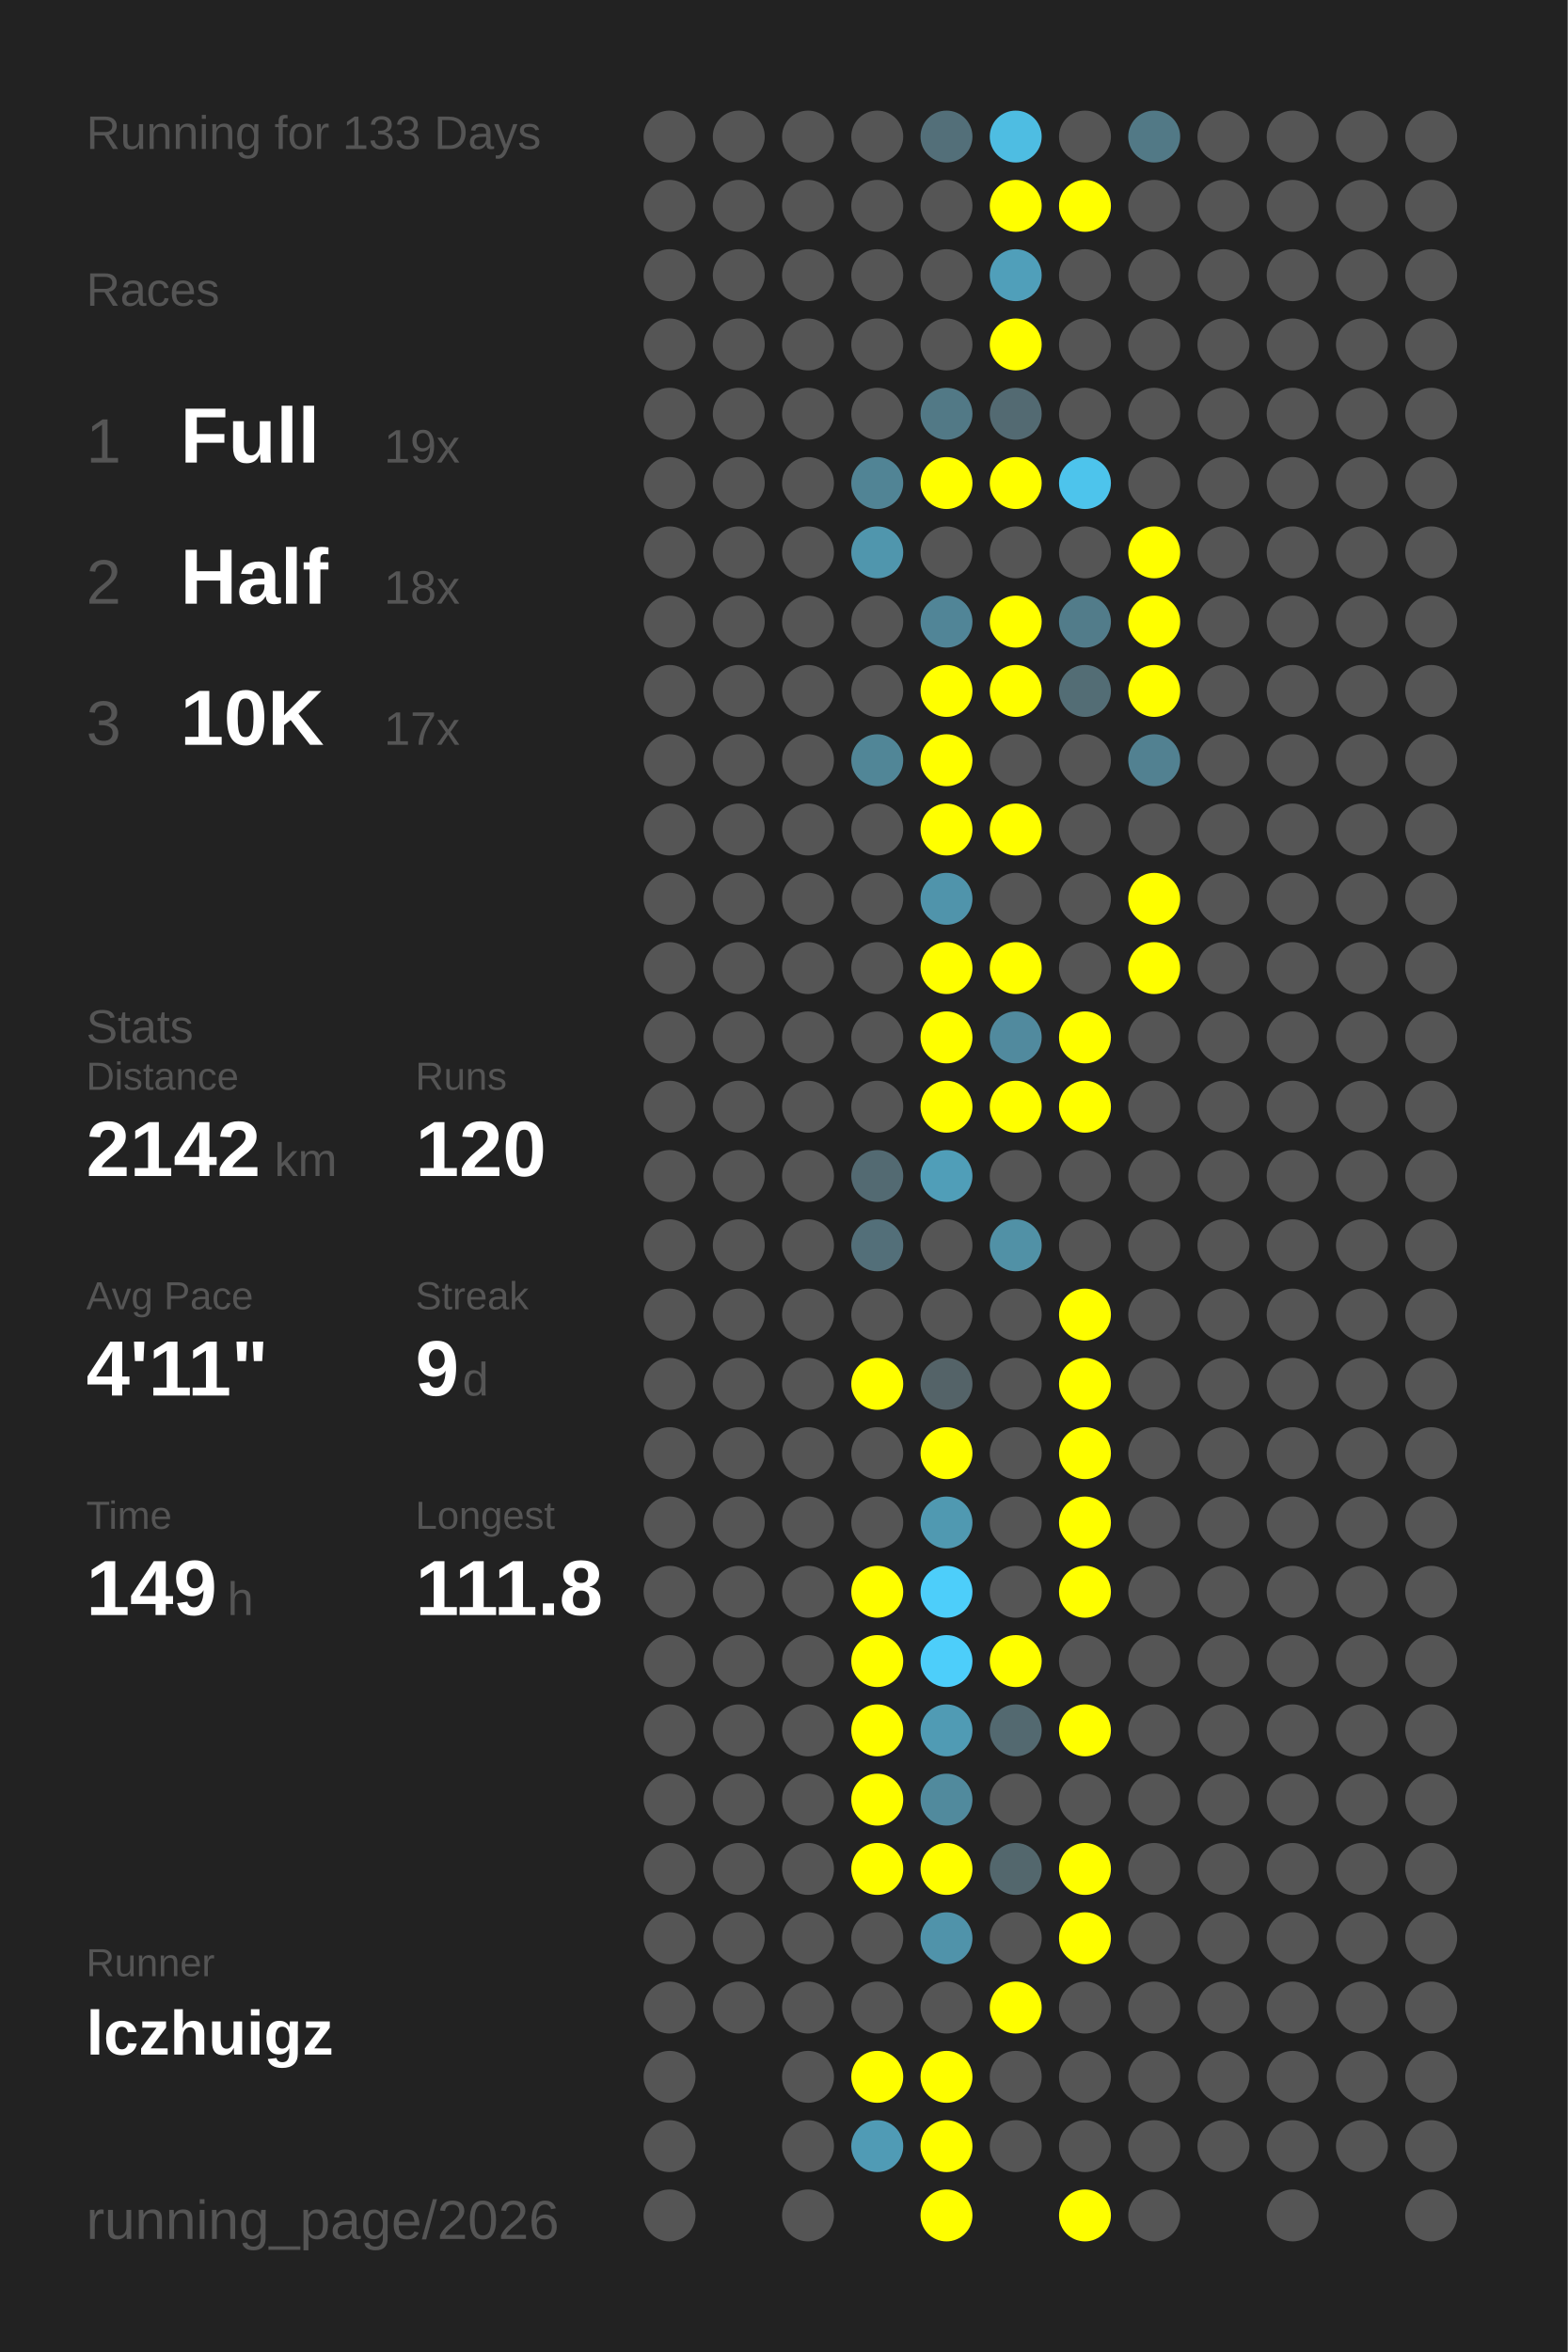
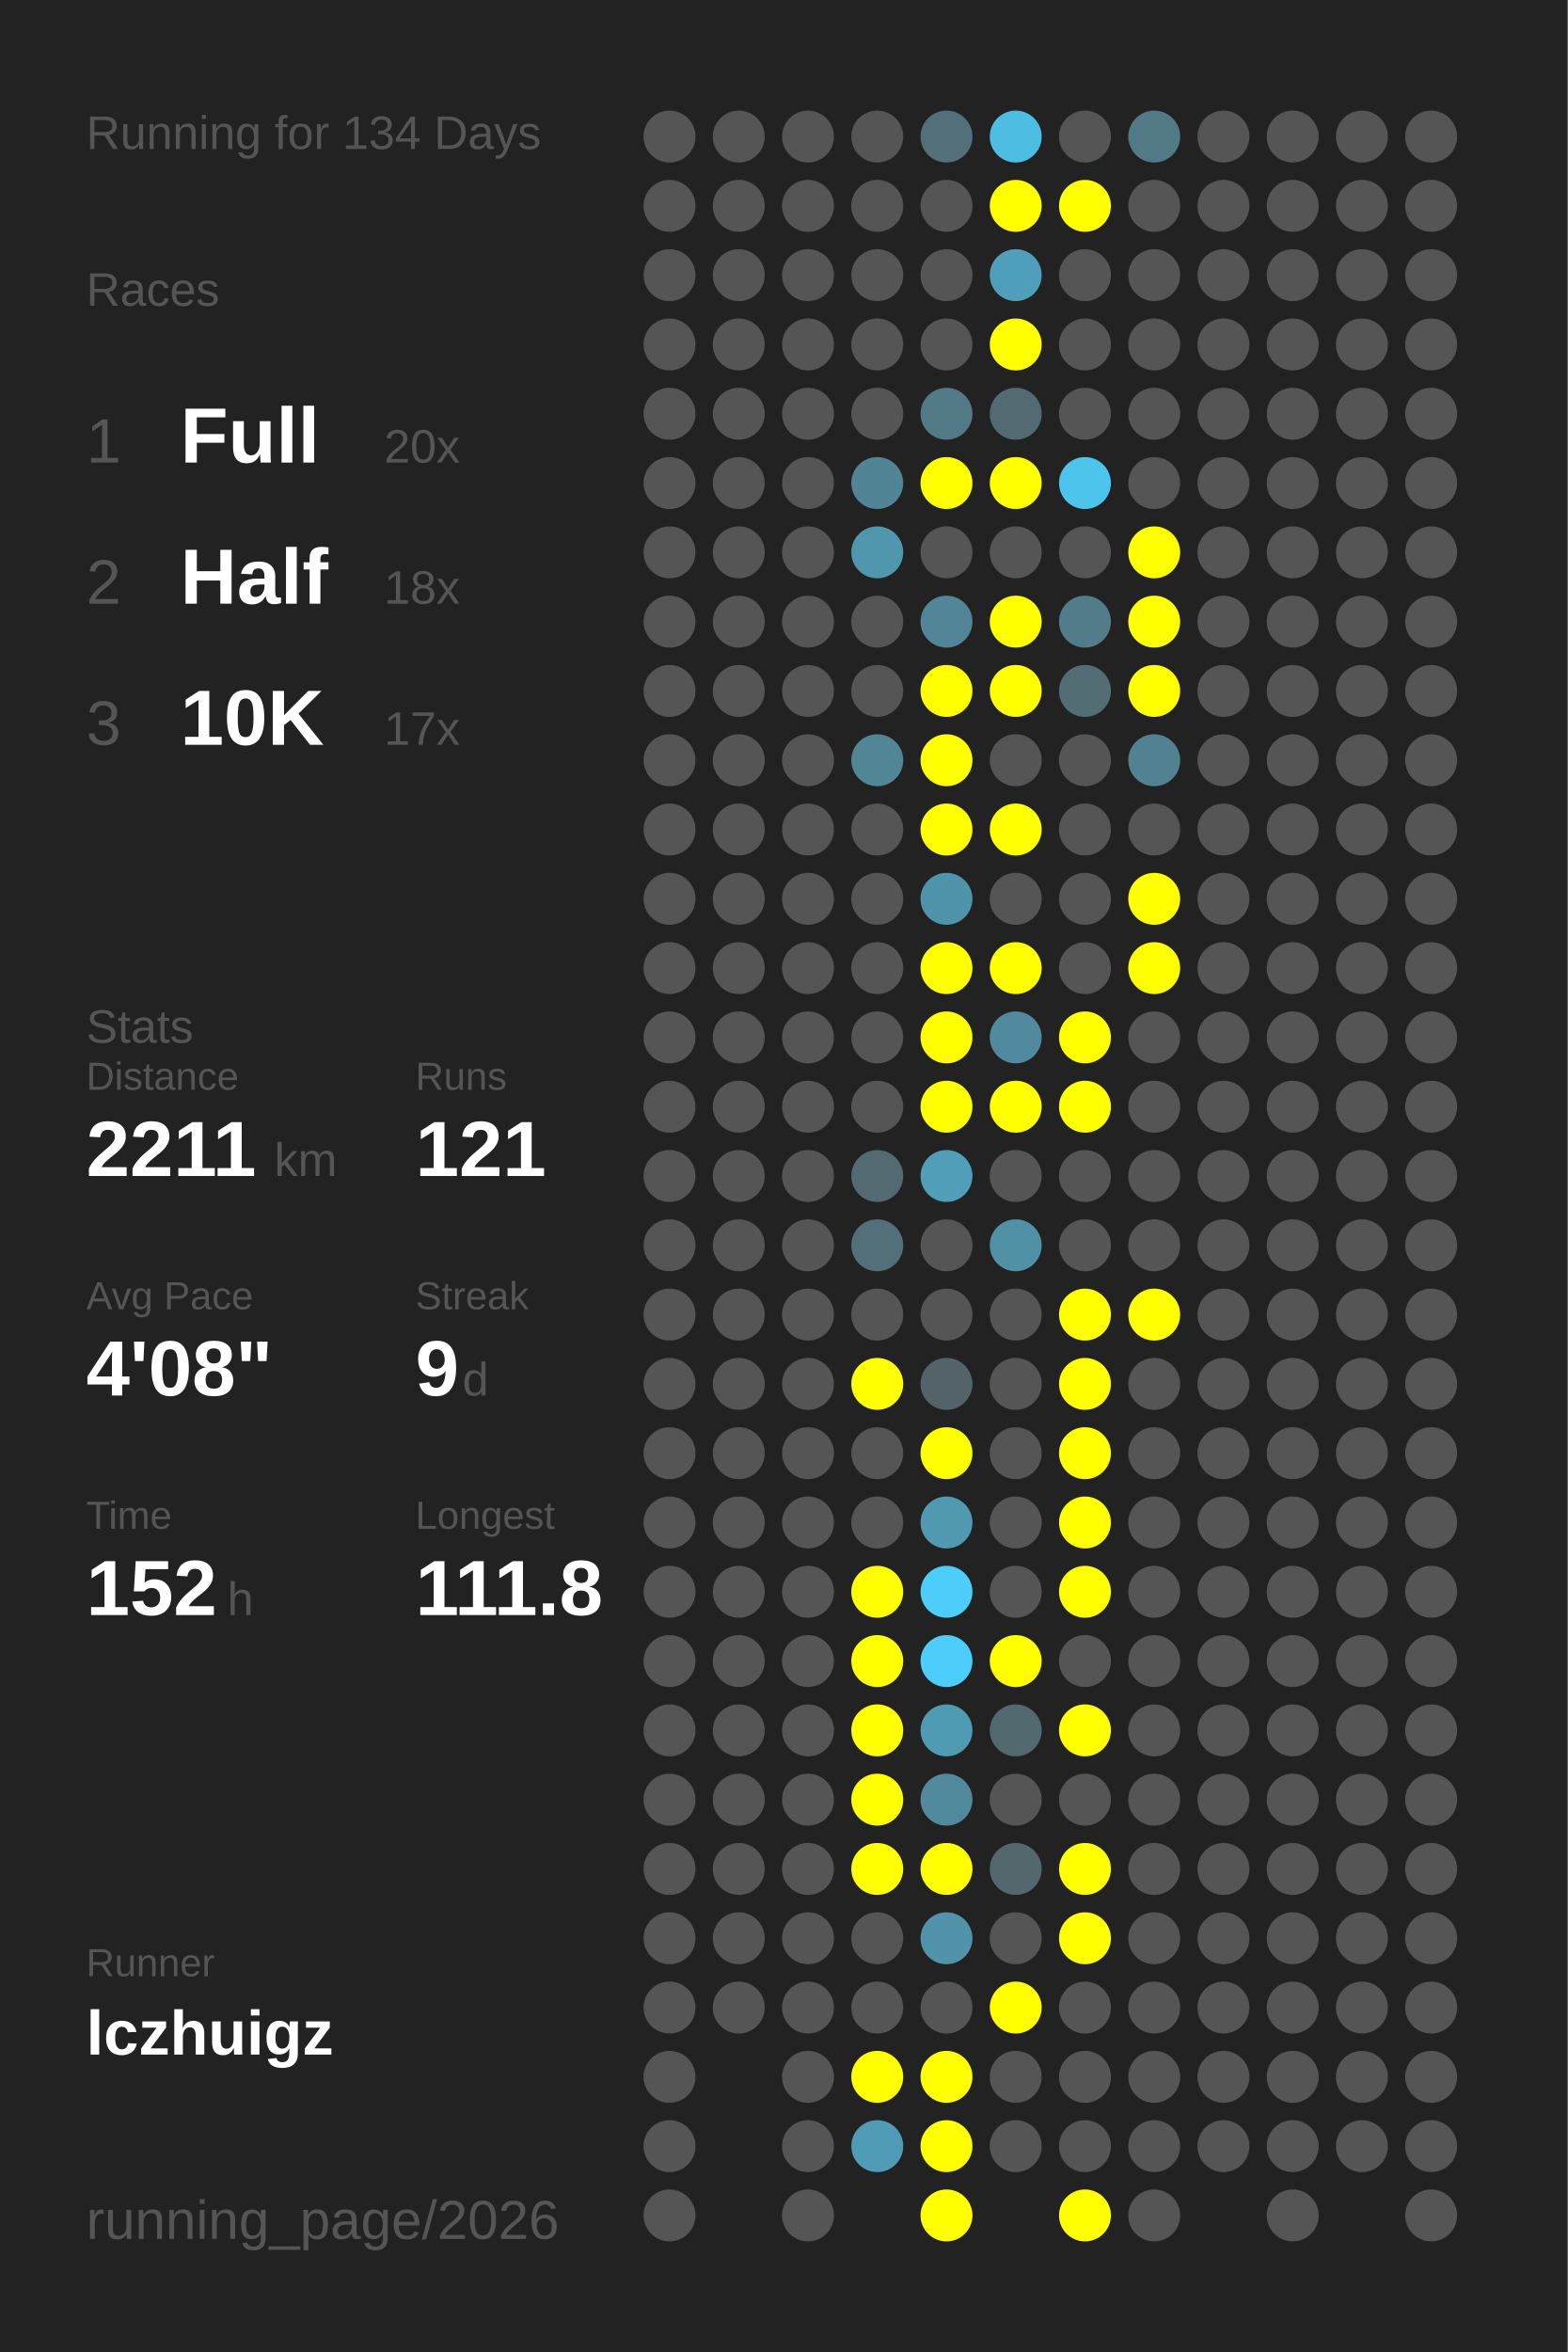
<svg xmlns="http://www.w3.org/2000/svg" baseProfile="full" height="300mm" version="1.1" viewBox="0,0,200,300" width="200mm">
  <defs />
  <rect fill="#222222" height="300" width="200" x="0" y="0" />
-   <text fill="#555555" style="font-size:6px; font-family:Arial;" x="11" y="19">Running for 133 Days</text>
+   <text fill="#555555" style="font-size:6px; font-family:Arial;" x="11" y="19">Running for 134 Days</text>
  <text fill="#555555" style="font-size:6px; font-family:Arial;" x="11" y="39">Races</text>
  <text fill="#555555" style="font-size:8px; font-family:Arial;" x="11" y="59">1</text>
  <text fill="#FFFFFF" style="font-size:10px; font-family:Arial; font-weight:bold;" x="23" y="59">Full</text>
-   <text fill="#555555" style="font-size:6px; font-family:Arial;" x="49" y="59">19x</text>
+   <text fill="#555555" style="font-size:6px; font-family:Arial;" x="49" y="59">20x</text>
  <text fill="#555555" style="font-size:8px; font-family:Arial;" x="11" y="77">2</text>
  <text fill="#FFFFFF" style="font-size:10px; font-family:Arial; font-weight:bold;" x="23" y="77">Half</text>
  <text fill="#555555" style="font-size:6px; font-family:Arial;" x="49" y="77">18x</text>
  <text fill="#555555" style="font-size:8px; font-family:Arial;" x="11" y="95">3</text>
  <text fill="#FFFFFF" style="font-size:10px; font-family:Arial; font-weight:bold;" x="23" y="95">10K</text>
  <text fill="#555555" style="font-size:6px; font-family:Arial;" x="49" y="95">17x</text>
  <text fill="#555555" style="font-size:6px; font-family:Arial;" x="11" y="133">Stats</text>
  <text fill="#555555" style="font-size:5px; font-family:Arial;" x="11" y="139">Distance</text>
-   <text fill="#FFFFFF" style="font-size:10px; font-family:Arial; font-weight:bold;" x="11" y="150">2142</text>
+   <text fill="#FFFFFF" style="font-size:10px; font-family:Arial; font-weight:bold;" x="11" y="150">2211</text>
  <text fill="#555555" style="font-size:6px; font-family:Arial;" x="35" y="150">km</text>
  <text fill="#555555" style="font-size:5px; font-family:Arial;" x="53" y="139">Runs</text>
-   <text fill="#FFFFFF" style="font-size:10px; font-family:Arial; font-weight:bold;" x="53" y="150">120</text>
+   <text fill="#FFFFFF" style="font-size:10px; font-family:Arial; font-weight:bold;" x="53" y="150">121</text>
  <text fill="#555555" style="font-size:5px; font-family:Arial;" x="11" y="167">Avg Pace</text>
-   <text fill="#FFFFFF" style="font-size:10px; font-family:Arial; font-weight:bold;" x="11" y="178">4'11"</text>
+   <text fill="#FFFFFF" style="font-size:10px; font-family:Arial; font-weight:bold;" x="11" y="178">4'08"</text>
  <text fill="#555555" style="font-size:5px; font-family:Arial;" x="53" y="167">Streak</text>
  <text fill="#FFFFFF" style="font-size:10px; font-family:Arial; font-weight:bold;" x="53" y="178">9</text>
  <text fill="#555555" style="font-size:6px; font-family:Arial;" x="59" y="178">d</text>
  <text fill="#555555" style="font-size:5px; font-family:Arial;" x="11" y="195">Time</text>
-   <text fill="#FFFFFF" style="font-size:10px; font-family:Arial; font-weight:bold;" x="11" y="206">149</text>
+   <text fill="#FFFFFF" style="font-size:10px; font-family:Arial; font-weight:bold;" x="11" y="206">152</text>
  <text fill="#555555" style="font-size:6px; font-family:Arial;" x="29" y="206">h</text>
  <text fill="#555555" style="font-size:5px; font-family:Arial;" x="53" y="195">Longest</text>
  <text fill="#FFFFFF" style="font-size:10px; font-family:Arial; font-weight:bold;" x="53" y="206">111.8</text>
  <text fill="#555555" style="font-size:5px; font-family:Arial;" x="11" y="252.065">Runner</text>
  <text fill="#FFFFFF" style="font-size:8px; font-family:Arial; font-weight:bold;" x="11" y="262.065">lczhuigz</text>
  <text fill="#555555" style="font-size:7px; font-family:Arial;" x="11" y="285.581">running_page/2026</text>
  <circle cx="85.417" cy="17.419" fill="#555555" r="3.312" />
  <circle cx="85.417" cy="26.258" fill="#555555" r="3.312" />
  <circle cx="85.417" cy="35.097" fill="#555555" r="3.312" />
  <circle cx="85.417" cy="43.935" fill="#555555" r="3.312" />
  <circle cx="85.417" cy="52.774" fill="#555555" r="3.312" />
  <circle cx="85.417" cy="61.613" fill="#555555" r="3.312" />
  <circle cx="85.417" cy="70.452" fill="#555555" r="3.312" />
  <circle cx="85.417" cy="79.29" fill="#555555" r="3.312" />
  <circle cx="85.417" cy="88.129" fill="#555555" r="3.312" />
  <circle cx="85.417" cy="96.968" fill="#555555" r="3.312" />
  <circle cx="85.417" cy="105.806" fill="#555555" r="3.312" />
  <circle cx="85.417" cy="114.645" fill="#555555" r="3.312" />
  <circle cx="85.417" cy="123.484" fill="#555555" r="3.312" />
  <circle cx="85.417" cy="132.323" fill="#555555" r="3.312" />
  <circle cx="85.417" cy="141.161" fill="#555555" r="3.312" />
  <circle cx="85.417" cy="150" fill="#555555" r="3.312" />
  <circle cx="85.417" cy="158.839" fill="#555555" r="3.312" />
  <circle cx="85.417" cy="167.677" fill="#555555" r="3.312" />
  <circle cx="85.417" cy="176.516" fill="#555555" r="3.312" />
  <circle cx="85.417" cy="185.355" fill="#555555" r="3.312" />
  <circle cx="85.417" cy="194.194" fill="#555555" r="3.312" />
  <circle cx="85.417" cy="203.032" fill="#555555" r="3.312" />
  <circle cx="85.417" cy="211.871" fill="#555555" r="3.312" />
  <circle cx="85.417" cy="220.71" fill="#555555" r="3.312" />
  <circle cx="85.417" cy="229.548" fill="#555555" r="3.312" />
  <circle cx="85.417" cy="238.387" fill="#555555" r="3.312" />
  <circle cx="85.417" cy="247.226" fill="#555555" r="3.312" />
  <circle cx="85.417" cy="256.065" fill="#555555" r="3.312" />
  <circle cx="85.417" cy="264.903" fill="#555555" r="3.312" />
  <circle cx="85.417" cy="273.742" fill="#555555" r="3.312" />
  <circle cx="85.417" cy="282.581" fill="#555555" r="3.312" />
  <circle cx="94.25" cy="17.419" fill="#555555" r="3.312" />
  <circle cx="94.25" cy="26.258" fill="#555555" r="3.312" />
  <circle cx="94.25" cy="35.097" fill="#555555" r="3.312" />
  <circle cx="94.25" cy="43.935" fill="#555555" r="3.312" />
  <circle cx="94.25" cy="52.774" fill="#555555" r="3.312" />
  <circle cx="94.25" cy="61.613" fill="#555555" r="3.312" />
  <circle cx="94.25" cy="70.452" fill="#555555" r="3.312" />
  <circle cx="94.25" cy="79.29" fill="#555555" r="3.312" />
  <circle cx="94.25" cy="88.129" fill="#555555" r="3.312" />
  <circle cx="94.25" cy="96.968" fill="#555555" r="3.312" />
  <circle cx="94.25" cy="105.806" fill="#555555" r="3.312" />
  <circle cx="94.25" cy="114.645" fill="#555555" r="3.312" />
  <circle cx="94.25" cy="123.484" fill="#555555" r="3.312" />
  <circle cx="94.25" cy="132.323" fill="#555555" r="3.312" />
  <circle cx="94.25" cy="141.161" fill="#555555" r="3.312" />
  <circle cx="94.25" cy="150" fill="#555555" r="3.312" />
  <circle cx="94.25" cy="158.839" fill="#555555" r="3.312" />
  <circle cx="94.25" cy="167.677" fill="#555555" r="3.312" />
  <circle cx="94.25" cy="176.516" fill="#555555" r="3.312" />
  <circle cx="94.25" cy="185.355" fill="#555555" r="3.312" />
  <circle cx="94.25" cy="194.194" fill="#555555" r="3.312" />
  <circle cx="94.25" cy="203.032" fill="#555555" r="3.312" />
  <circle cx="94.25" cy="211.871" fill="#555555" r="3.312" />
  <circle cx="94.25" cy="220.71" fill="#555555" r="3.312" />
  <circle cx="94.25" cy="229.548" fill="#555555" r="3.312" />
  <circle cx="94.25" cy="238.387" fill="#555555" r="3.312" />
  <circle cx="94.25" cy="247.226" fill="#555555" r="3.312" />
  <circle cx="94.25" cy="256.065" fill="#555555" r="3.312" />
  <circle cx="103.083" cy="17.419" fill="#555555" r="3.312" />
  <circle cx="103.083" cy="26.258" fill="#555555" r="3.312" />
  <circle cx="103.083" cy="35.097" fill="#555555" r="3.312" />
  <circle cx="103.083" cy="43.935" fill="#555555" r="3.312" />
  <circle cx="103.083" cy="52.774" fill="#555555" r="3.312" />
  <circle cx="103.083" cy="61.613" fill="#555555" r="3.312" />
  <circle cx="103.083" cy="70.452" fill="#555555" r="3.312" />
  <circle cx="103.083" cy="79.29" fill="#555555" r="3.312" />
  <circle cx="103.083" cy="88.129" fill="#555555" r="3.312" />
  <circle cx="103.083" cy="96.968" fill="#555555" r="3.312" />
  <circle cx="103.083" cy="105.806" fill="#555555" r="3.312" />
  <circle cx="103.083" cy="114.645" fill="#555555" r="3.312" />
  <circle cx="103.083" cy="123.484" fill="#555555" r="3.312" />
  <circle cx="103.083" cy="132.323" fill="#555555" r="3.312" />
  <circle cx="103.083" cy="141.161" fill="#555555" r="3.312" />
  <circle cx="103.083" cy="150" fill="#555555" r="3.312" />
  <circle cx="103.083" cy="158.839" fill="#555555" r="3.312" />
  <circle cx="103.083" cy="167.677" fill="#555555" r="3.312" />
  <circle cx="103.083" cy="176.516" fill="#555555" r="3.312" />
  <circle cx="103.083" cy="185.355" fill="#555555" r="3.312" />
  <circle cx="103.083" cy="194.194" fill="#555555" r="3.312" />
  <circle cx="103.083" cy="203.032" fill="#555555" r="3.312" />
  <circle cx="103.083" cy="211.871" fill="#555555" r="3.312" />
  <circle cx="103.083" cy="220.71" fill="#555555" r="3.312" />
  <circle cx="103.083" cy="229.548" fill="#555555" r="3.312" />
  <circle cx="103.083" cy="238.387" fill="#555555" r="3.312" />
  <circle cx="103.083" cy="247.226" fill="#555555" r="3.312" />
  <circle cx="103.083" cy="256.065" fill="#555555" r="3.312" />
  <circle cx="103.083" cy="264.903" fill="#555555" r="3.312" />
  <circle cx="103.083" cy="273.742" fill="#555555" r="3.312" />
  <circle cx="103.083" cy="282.581" fill="#555555" r="3.312" />
  <circle cx="111.917" cy="17.419" fill="#555555" r="3.312" />
  <circle cx="111.917" cy="26.258" fill="#555555" r="3.312" />
  <circle cx="111.917" cy="35.097" fill="#555555" r="3.312" />
  <circle cx="111.917" cy="43.935" fill="#555555" r="3.312" />
  <circle cx="111.917" cy="52.774" fill="#555555" r="3.312" />
  <circle cx="111.917" cy="61.613" fill="#518495" r="3.312" />
  <circle cx="111.917" cy="70.452" fill="#5096ad" r="3.312" />
  <circle cx="111.917" cy="79.29" fill="#555555" r="3.312" />
  <circle cx="111.917" cy="88.129" fill="#555555" r="3.312" />
  <circle cx="111.917" cy="96.968" fill="#518697" r="3.312" />
  <circle cx="111.917" cy="105.806" fill="#555555" r="3.312" />
  <circle cx="111.917" cy="114.645" fill="#555555" r="3.312" />
  <circle cx="111.917" cy="123.484" fill="#555555" r="3.312" />
  <circle cx="111.917" cy="132.323" fill="#555555" r="3.312" />
  <circle cx="111.917" cy="141.161" fill="#555555" r="3.312" />
  <circle cx="111.917" cy="150" fill="#536a72" r="3.312" />
  <circle cx="111.917" cy="158.839" fill="#536f79" r="3.312" />
  <circle cx="111.917" cy="167.677" fill="#555555" r="3.312" />
  <circle cx="111.917" cy="176.516" fill="#FFFF00" r="3.312" />
  <circle cx="111.917" cy="185.355" fill="#555555" r="3.312" />
  <circle cx="111.917" cy="194.194" fill="#555555" r="3.312" />
  <circle cx="111.917" cy="203.032" fill="#FFFF00" r="3.312" />
  <circle cx="111.917" cy="211.871" fill="#FFFF00" r="3.312" />
  <circle cx="111.917" cy="220.71" fill="#FFFF00" r="3.312" />
  <circle cx="111.917" cy="229.548" fill="#FFFF00" r="3.312" />
  <circle cx="111.917" cy="238.387" fill="#FFFF00" r="3.312" />
  <circle cx="111.917" cy="247.226" fill="#555555" r="3.312" />
  <circle cx="111.917" cy="256.065" fill="#555555" r="3.312" />
  <circle cx="111.917" cy="264.903" fill="#FFFF00" r="3.312" />
  <circle cx="111.917" cy="273.742" fill="#509bb5" r="3.312" />
  <circle cx="120.75" cy="17.419" fill="#536f79" r="3.312" />
  <circle cx="120.75" cy="26.258" fill="#555555" r="3.312" />
  <circle cx="120.75" cy="35.097" fill="#555555" r="3.312" />
  <circle cx="120.75" cy="43.935" fill="#555555" r="3.312" />
  <circle cx="120.75" cy="52.774" fill="#527986" r="3.312" />
  <circle cx="120.75" cy="61.613" fill="#FFFF00" r="3.312" />
  <circle cx="120.75" cy="70.452" fill="#555555" r="3.312" />
  <circle cx="120.75" cy="79.29" fill="#518597" r="3.312" />
  <circle cx="120.75" cy="88.129" fill="#FFFF00" r="3.312" />
  <circle cx="120.75" cy="96.968" fill="#FFFF00" r="3.312" />
  <circle cx="120.75" cy="105.806" fill="#FFFF00" r="3.312" />
  <circle cx="120.75" cy="114.645" fill="#5094ab" r="3.312" />
  <circle cx="120.75" cy="123.484" fill="#FFFF00" r="3.312" />
  <circle cx="120.75" cy="132.323" fill="#FFFF00" r="3.312" />
  <circle cx="120.75" cy="141.161" fill="#FFFF00" r="3.312" />
  <circle cx="120.75" cy="150" fill="#509eb8" r="3.312" />
  <circle cx="120.75" cy="158.839" fill="#555555" r="3.312" />
  <circle cx="120.75" cy="167.677" fill="#555555" r="3.312" />
  <circle cx="120.75" cy="176.516" fill="#546368" r="3.312" />
  <circle cx="120.75" cy="185.355" fill="#FFFF00" r="3.312" />
  <circle cx="120.75" cy="194.194" fill="#5099b1" r="3.312" />
  <circle cx="120.75" cy="203.032" fill="#4dcefa" r="3.312" />
  <circle cx="120.75" cy="211.871" fill="#4dcefa" r="3.312" />
  <circle cx="120.75" cy="220.71" fill="#509bb4" r="3.312" />
  <circle cx="120.75" cy="229.548" fill="#518a9d" r="3.312" />
  <circle cx="120.75" cy="238.387" fill="#FFFF00" r="3.312" />
  <circle cx="120.75" cy="247.226" fill="#5093aa" r="3.312" />
  <circle cx="120.75" cy="256.065" fill="#555555" r="3.312" />
  <circle cx="120.75" cy="264.903" fill="#FFFF00" r="3.312" />
  <circle cx="120.75" cy="273.742" fill="#FFFF00" r="3.312" />
  <circle cx="120.75" cy="282.581" fill="#FFFF00" r="3.312" />
  <circle cx="129.583" cy="17.419" fill="#4ebde2" r="3.312" />
  <circle cx="129.583" cy="26.258" fill="#FFFF00" r="3.312" />
  <circle cx="129.583" cy="35.097" fill="#509fba" r="3.312" />
  <circle cx="129.583" cy="43.935" fill="#FFFF00" r="3.312" />
  <circle cx="129.583" cy="52.774" fill="#536a72" r="3.312" />
  <circle cx="129.583" cy="61.613" fill="#FFFF00" r="3.312" />
  <circle cx="129.583" cy="70.452" fill="#555555" r="3.312" />
  <circle cx="129.583" cy="79.29" fill="#FFFF00" r="3.312" />
  <circle cx="129.583" cy="88.129" fill="#FFFF00" r="3.312" />
  <circle cx="129.583" cy="96.968" fill="#555555" r="3.312" />
  <circle cx="129.583" cy="105.806" fill="#FFFF00" r="3.312" />
  <circle cx="129.583" cy="114.645" fill="#555555" r="3.312" />
  <circle cx="129.583" cy="123.484" fill="#FFFF00" r="3.312" />
  <circle cx="129.583" cy="132.323" fill="#518a9e" r="3.312" />
  <circle cx="129.583" cy="141.161" fill="#FFFF00" r="3.312" />
  <circle cx="129.583" cy="150" fill="#555555" r="3.312" />
  <circle cx="129.583" cy="158.839" fill="#5191a6" r="3.312" />
  <circle cx="129.583" cy="167.677" fill="#555555" r="3.312" />
  <circle cx="129.583" cy="176.516" fill="#555555" r="3.312" />
  <circle cx="129.583" cy="185.355" fill="#555555" r="3.312" />
  <circle cx="129.583" cy="194.194" fill="#555555" r="3.312" />
  <circle cx="129.583" cy="203.032" fill="#555555" r="3.312" />
  <circle cx="129.583" cy="211.871" fill="#FFFF00" r="3.312" />
  <circle cx="129.583" cy="220.71" fill="#536970" r="3.312" />
  <circle cx="129.583" cy="229.548" fill="#555555" r="3.312" />
  <circle cx="129.583" cy="238.387" fill="#53676d" r="3.312" />
  <circle cx="129.583" cy="247.226" fill="#555555" r="3.312" />
  <circle cx="129.583" cy="256.065" fill="#FFFF00" r="3.312" />
  <circle cx="129.583" cy="264.903" fill="#555555" r="3.312" />
  <circle cx="129.583" cy="273.742" fill="#555555" r="3.312" />
  <circle cx="138.417" cy="17.419" fill="#555555" r="3.312" />
  <circle cx="138.417" cy="26.258" fill="#FFFF00" r="3.312" />
  <circle cx="138.417" cy="35.097" fill="#555555" r="3.312" />
  <circle cx="138.417" cy="43.935" fill="#555555" r="3.312" />
  <circle cx="138.417" cy="52.774" fill="#555555" r="3.312" />
  <circle cx="138.417" cy="61.613" fill="#4dc4ec" r="3.312" />
  <circle cx="138.417" cy="70.452" fill="#555555" r="3.312" />
  <circle cx="138.417" cy="79.29" fill="#527c8a" r="3.312" />
  <circle cx="138.417" cy="88.129" fill="#536d75" r="3.312" />
  <circle cx="138.417" cy="96.968" fill="#555555" r="3.312" />
  <circle cx="138.417" cy="105.806" fill="#555555" r="3.312" />
  <circle cx="138.417" cy="114.645" fill="#555555" r="3.312" />
  <circle cx="138.417" cy="123.484" fill="#555555" r="3.312" />
  <circle cx="138.417" cy="132.323" fill="#FFFF00" r="3.312" />
  <circle cx="138.417" cy="141.161" fill="#FFFF00" r="3.312" />
  <circle cx="138.417" cy="150" fill="#555555" r="3.312" />
  <circle cx="138.417" cy="158.839" fill="#555555" r="3.312" />
  <circle cx="138.417" cy="167.677" fill="#FFFF00" r="3.312" />
  <circle cx="138.417" cy="176.516" fill="#FFFF00" r="3.312" />
  <circle cx="138.417" cy="185.355" fill="#FFFF00" r="3.312" />
  <circle cx="138.417" cy="194.194" fill="#FFFF00" r="3.312" />
  <circle cx="138.417" cy="203.032" fill="#FFFF00" r="3.312" />
  <circle cx="138.417" cy="211.871" fill="#555555" r="3.312" />
  <circle cx="138.417" cy="220.71" fill="#FFFF00" r="3.312" />
  <circle cx="138.417" cy="229.548" fill="#555555" r="3.312" />
  <circle cx="138.417" cy="238.387" fill="#FFFF00" r="3.312" />
  <circle cx="138.417" cy="247.226" fill="#FFFF00" r="3.312" />
  <circle cx="138.417" cy="256.065" fill="#555555" r="3.312" />
  <circle cx="138.417" cy="264.903" fill="#555555" r="3.312" />
  <circle cx="138.417" cy="273.742" fill="#555555" r="3.312" />
  <circle cx="138.417" cy="282.581" fill="#FFFF00" r="3.312" />
  <circle cx="147.25" cy="17.419" fill="#527986" r="3.312" />
  <circle cx="147.25" cy="26.258" fill="#555555" r="3.312" />
  <circle cx="147.25" cy="35.097" fill="#555555" r="3.312" />
  <circle cx="147.25" cy="43.935" fill="#555555" r="3.312" />
  <circle cx="147.25" cy="52.774" fill="#555555" r="3.312" />
  <circle cx="147.25" cy="61.613" fill="#555555" r="3.312" />
  <circle cx="147.25" cy="70.452" fill="#FFFF00" r="3.312" />
  <circle cx="147.25" cy="79.29" fill="#FFFF00" r="3.312" />
  <circle cx="147.25" cy="88.129" fill="#FFFF00" r="3.312" />
  <circle cx="147.25" cy="96.968" fill="#528191" r="3.312" />
  <circle cx="147.25" cy="105.806" fill="#555555" r="3.312" />
  <circle cx="147.25" cy="114.645" fill="#FFFF00" r="3.312" />
  <circle cx="147.25" cy="123.484" fill="#FFFF00" r="3.312" />
  <circle cx="147.25" cy="132.323" fill="#555555" r="3.312" />
  <circle cx="147.25" cy="141.161" fill="#555555" r="3.312" />
  <circle cx="147.25" cy="150" fill="#555555" r="3.312" />
  <circle cx="147.25" cy="158.839" fill="#555555" r="3.312" />
-   <circle cx="147.25" cy="167.677" fill="#555555" r="3.312" />
+   <circle cx="147.25" cy="167.677" fill="#FFFF00" r="3.312" />
  <circle cx="147.25" cy="176.516" fill="#555555" r="3.312" />
  <circle cx="147.25" cy="185.355" fill="#555555" r="3.312" />
  <circle cx="147.25" cy="194.194" fill="#555555" r="3.312" />
  <circle cx="147.25" cy="203.032" fill="#555555" r="3.312" />
  <circle cx="147.25" cy="211.871" fill="#555555" r="3.312" />
  <circle cx="147.25" cy="220.71" fill="#555555" r="3.312" />
  <circle cx="147.25" cy="229.548" fill="#555555" r="3.312" />
  <circle cx="147.25" cy="238.387" fill="#555555" r="3.312" />
  <circle cx="147.25" cy="247.226" fill="#555555" r="3.312" />
  <circle cx="147.25" cy="256.065" fill="#555555" r="3.312" />
  <circle cx="147.25" cy="264.903" fill="#555555" r="3.312" />
  <circle cx="147.25" cy="273.742" fill="#555555" r="3.312" />
  <circle cx="147.25" cy="282.581" fill="#555555" r="3.312" />
  <circle cx="156.083" cy="17.419" fill="#555555" r="3.312" />
  <circle cx="156.083" cy="26.258" fill="#555555" r="3.312" />
  <circle cx="156.083" cy="35.097" fill="#555555" r="3.312" />
  <circle cx="156.083" cy="43.935" fill="#555555" r="3.312" />
  <circle cx="156.083" cy="52.774" fill="#555555" r="3.312" />
  <circle cx="156.083" cy="61.613" fill="#555555" r="3.312" />
  <circle cx="156.083" cy="70.452" fill="#555555" r="3.312" />
  <circle cx="156.083" cy="79.29" fill="#555555" r="3.312" />
  <circle cx="156.083" cy="88.129" fill="#555555" r="3.312" />
  <circle cx="156.083" cy="96.968" fill="#555555" r="3.312" />
  <circle cx="156.083" cy="105.806" fill="#555555" r="3.312" />
  <circle cx="156.083" cy="114.645" fill="#555555" r="3.312" />
  <circle cx="156.083" cy="123.484" fill="#555555" r="3.312" />
  <circle cx="156.083" cy="132.323" fill="#555555" r="3.312" />
  <circle cx="156.083" cy="141.161" fill="#555555" r="3.312" />
  <circle cx="156.083" cy="150" fill="#555555" r="3.312" />
  <circle cx="156.083" cy="158.839" fill="#555555" r="3.312" />
  <circle cx="156.083" cy="167.677" fill="#555555" r="3.312" />
  <circle cx="156.083" cy="176.516" fill="#555555" r="3.312" />
  <circle cx="156.083" cy="185.355" fill="#555555" r="3.312" />
  <circle cx="156.083" cy="194.194" fill="#555555" r="3.312" />
  <circle cx="156.083" cy="203.032" fill="#555555" r="3.312" />
  <circle cx="156.083" cy="211.871" fill="#555555" r="3.312" />
  <circle cx="156.083" cy="220.71" fill="#555555" r="3.312" />
  <circle cx="156.083" cy="229.548" fill="#555555" r="3.312" />
  <circle cx="156.083" cy="238.387" fill="#555555" r="3.312" />
  <circle cx="156.083" cy="247.226" fill="#555555" r="3.312" />
  <circle cx="156.083" cy="256.065" fill="#555555" r="3.312" />
  <circle cx="156.083" cy="264.903" fill="#555555" r="3.312" />
  <circle cx="156.083" cy="273.742" fill="#555555" r="3.312" />
  <circle cx="164.917" cy="17.419" fill="#555555" r="3.312" />
  <circle cx="164.917" cy="26.258" fill="#555555" r="3.312" />
  <circle cx="164.917" cy="35.097" fill="#555555" r="3.312" />
  <circle cx="164.917" cy="43.935" fill="#555555" r="3.312" />
  <circle cx="164.917" cy="52.774" fill="#555555" r="3.312" />
  <circle cx="164.917" cy="61.613" fill="#555555" r="3.312" />
  <circle cx="164.917" cy="70.452" fill="#555555" r="3.312" />
  <circle cx="164.917" cy="79.29" fill="#555555" r="3.312" />
  <circle cx="164.917" cy="88.129" fill="#555555" r="3.312" />
  <circle cx="164.917" cy="96.968" fill="#555555" r="3.312" />
  <circle cx="164.917" cy="105.806" fill="#555555" r="3.312" />
  <circle cx="164.917" cy="114.645" fill="#555555" r="3.312" />
  <circle cx="164.917" cy="123.484" fill="#555555" r="3.312" />
  <circle cx="164.917" cy="132.323" fill="#555555" r="3.312" />
  <circle cx="164.917" cy="141.161" fill="#555555" r="3.312" />
  <circle cx="164.917" cy="150" fill="#555555" r="3.312" />
  <circle cx="164.917" cy="158.839" fill="#555555" r="3.312" />
  <circle cx="164.917" cy="167.677" fill="#555555" r="3.312" />
  <circle cx="164.917" cy="176.516" fill="#555555" r="3.312" />
  <circle cx="164.917" cy="185.355" fill="#555555" r="3.312" />
  <circle cx="164.917" cy="194.194" fill="#555555" r="3.312" />
  <circle cx="164.917" cy="203.032" fill="#555555" r="3.312" />
  <circle cx="164.917" cy="211.871" fill="#555555" r="3.312" />
  <circle cx="164.917" cy="220.71" fill="#555555" r="3.312" />
  <circle cx="164.917" cy="229.548" fill="#555555" r="3.312" />
  <circle cx="164.917" cy="238.387" fill="#555555" r="3.312" />
  <circle cx="164.917" cy="247.226" fill="#555555" r="3.312" />
  <circle cx="164.917" cy="256.065" fill="#555555" r="3.312" />
  <circle cx="164.917" cy="264.903" fill="#555555" r="3.312" />
  <circle cx="164.917" cy="273.742" fill="#555555" r="3.312" />
  <circle cx="164.917" cy="282.581" fill="#555555" r="3.312" />
  <circle cx="173.75" cy="17.419" fill="#555555" r="3.312" />
  <circle cx="173.75" cy="26.258" fill="#555555" r="3.312" />
  <circle cx="173.75" cy="35.097" fill="#555555" r="3.312" />
  <circle cx="173.75" cy="43.935" fill="#555555" r="3.312" />
  <circle cx="173.75" cy="52.774" fill="#555555" r="3.312" />
  <circle cx="173.75" cy="61.613" fill="#555555" r="3.312" />
  <circle cx="173.75" cy="70.452" fill="#555555" r="3.312" />
  <circle cx="173.75" cy="79.29" fill="#555555" r="3.312" />
  <circle cx="173.75" cy="88.129" fill="#555555" r="3.312" />
  <circle cx="173.75" cy="96.968" fill="#555555" r="3.312" />
  <circle cx="173.75" cy="105.806" fill="#555555" r="3.312" />
  <circle cx="173.75" cy="114.645" fill="#555555" r="3.312" />
  <circle cx="173.75" cy="123.484" fill="#555555" r="3.312" />
  <circle cx="173.75" cy="132.323" fill="#555555" r="3.312" />
  <circle cx="173.75" cy="141.161" fill="#555555" r="3.312" />
  <circle cx="173.75" cy="150" fill="#555555" r="3.312" />
  <circle cx="173.75" cy="158.839" fill="#555555" r="3.312" />
  <circle cx="173.75" cy="167.677" fill="#555555" r="3.312" />
  <circle cx="173.75" cy="176.516" fill="#555555" r="3.312" />
  <circle cx="173.75" cy="185.355" fill="#555555" r="3.312" />
  <circle cx="173.75" cy="194.194" fill="#555555" r="3.312" />
  <circle cx="173.75" cy="203.032" fill="#555555" r="3.312" />
  <circle cx="173.75" cy="211.871" fill="#555555" r="3.312" />
  <circle cx="173.75" cy="220.71" fill="#555555" r="3.312" />
  <circle cx="173.75" cy="229.548" fill="#555555" r="3.312" />
  <circle cx="173.75" cy="238.387" fill="#555555" r="3.312" />
  <circle cx="173.75" cy="247.226" fill="#555555" r="3.312" />
  <circle cx="173.75" cy="256.065" fill="#555555" r="3.312" />
  <circle cx="173.75" cy="264.903" fill="#555555" r="3.312" />
  <circle cx="173.75" cy="273.742" fill="#555555" r="3.312" />
  <circle cx="182.583" cy="17.419" fill="#555555" r="3.312" />
  <circle cx="182.583" cy="26.258" fill="#555555" r="3.312" />
  <circle cx="182.583" cy="35.097" fill="#555555" r="3.312" />
  <circle cx="182.583" cy="43.935" fill="#555555" r="3.312" />
  <circle cx="182.583" cy="52.774" fill="#555555" r="3.312" />
  <circle cx="182.583" cy="61.613" fill="#555555" r="3.312" />
  <circle cx="182.583" cy="70.452" fill="#555555" r="3.312" />
  <circle cx="182.583" cy="79.29" fill="#555555" r="3.312" />
  <circle cx="182.583" cy="88.129" fill="#555555" r="3.312" />
  <circle cx="182.583" cy="96.968" fill="#555555" r="3.312" />
  <circle cx="182.583" cy="105.806" fill="#555555" r="3.312" />
  <circle cx="182.583" cy="114.645" fill="#555555" r="3.312" />
  <circle cx="182.583" cy="123.484" fill="#555555" r="3.312" />
  <circle cx="182.583" cy="132.323" fill="#555555" r="3.312" />
  <circle cx="182.583" cy="141.161" fill="#555555" r="3.312" />
  <circle cx="182.583" cy="150" fill="#555555" r="3.312" />
  <circle cx="182.583" cy="158.839" fill="#555555" r="3.312" />
  <circle cx="182.583" cy="167.677" fill="#555555" r="3.312" />
  <circle cx="182.583" cy="176.516" fill="#555555" r="3.312" />
  <circle cx="182.583" cy="185.355" fill="#555555" r="3.312" />
  <circle cx="182.583" cy="194.194" fill="#555555" r="3.312" />
  <circle cx="182.583" cy="203.032" fill="#555555" r="3.312" />
  <circle cx="182.583" cy="211.871" fill="#555555" r="3.312" />
  <circle cx="182.583" cy="220.71" fill="#555555" r="3.312" />
  <circle cx="182.583" cy="229.548" fill="#555555" r="3.312" />
  <circle cx="182.583" cy="238.387" fill="#555555" r="3.312" />
  <circle cx="182.583" cy="247.226" fill="#555555" r="3.312" />
  <circle cx="182.583" cy="256.065" fill="#555555" r="3.312" />
  <circle cx="182.583" cy="264.903" fill="#555555" r="3.312" />
  <circle cx="182.583" cy="273.742" fill="#555555" r="3.312" />
  <circle cx="182.583" cy="282.581" fill="#555555" r="3.312" />
</svg>
